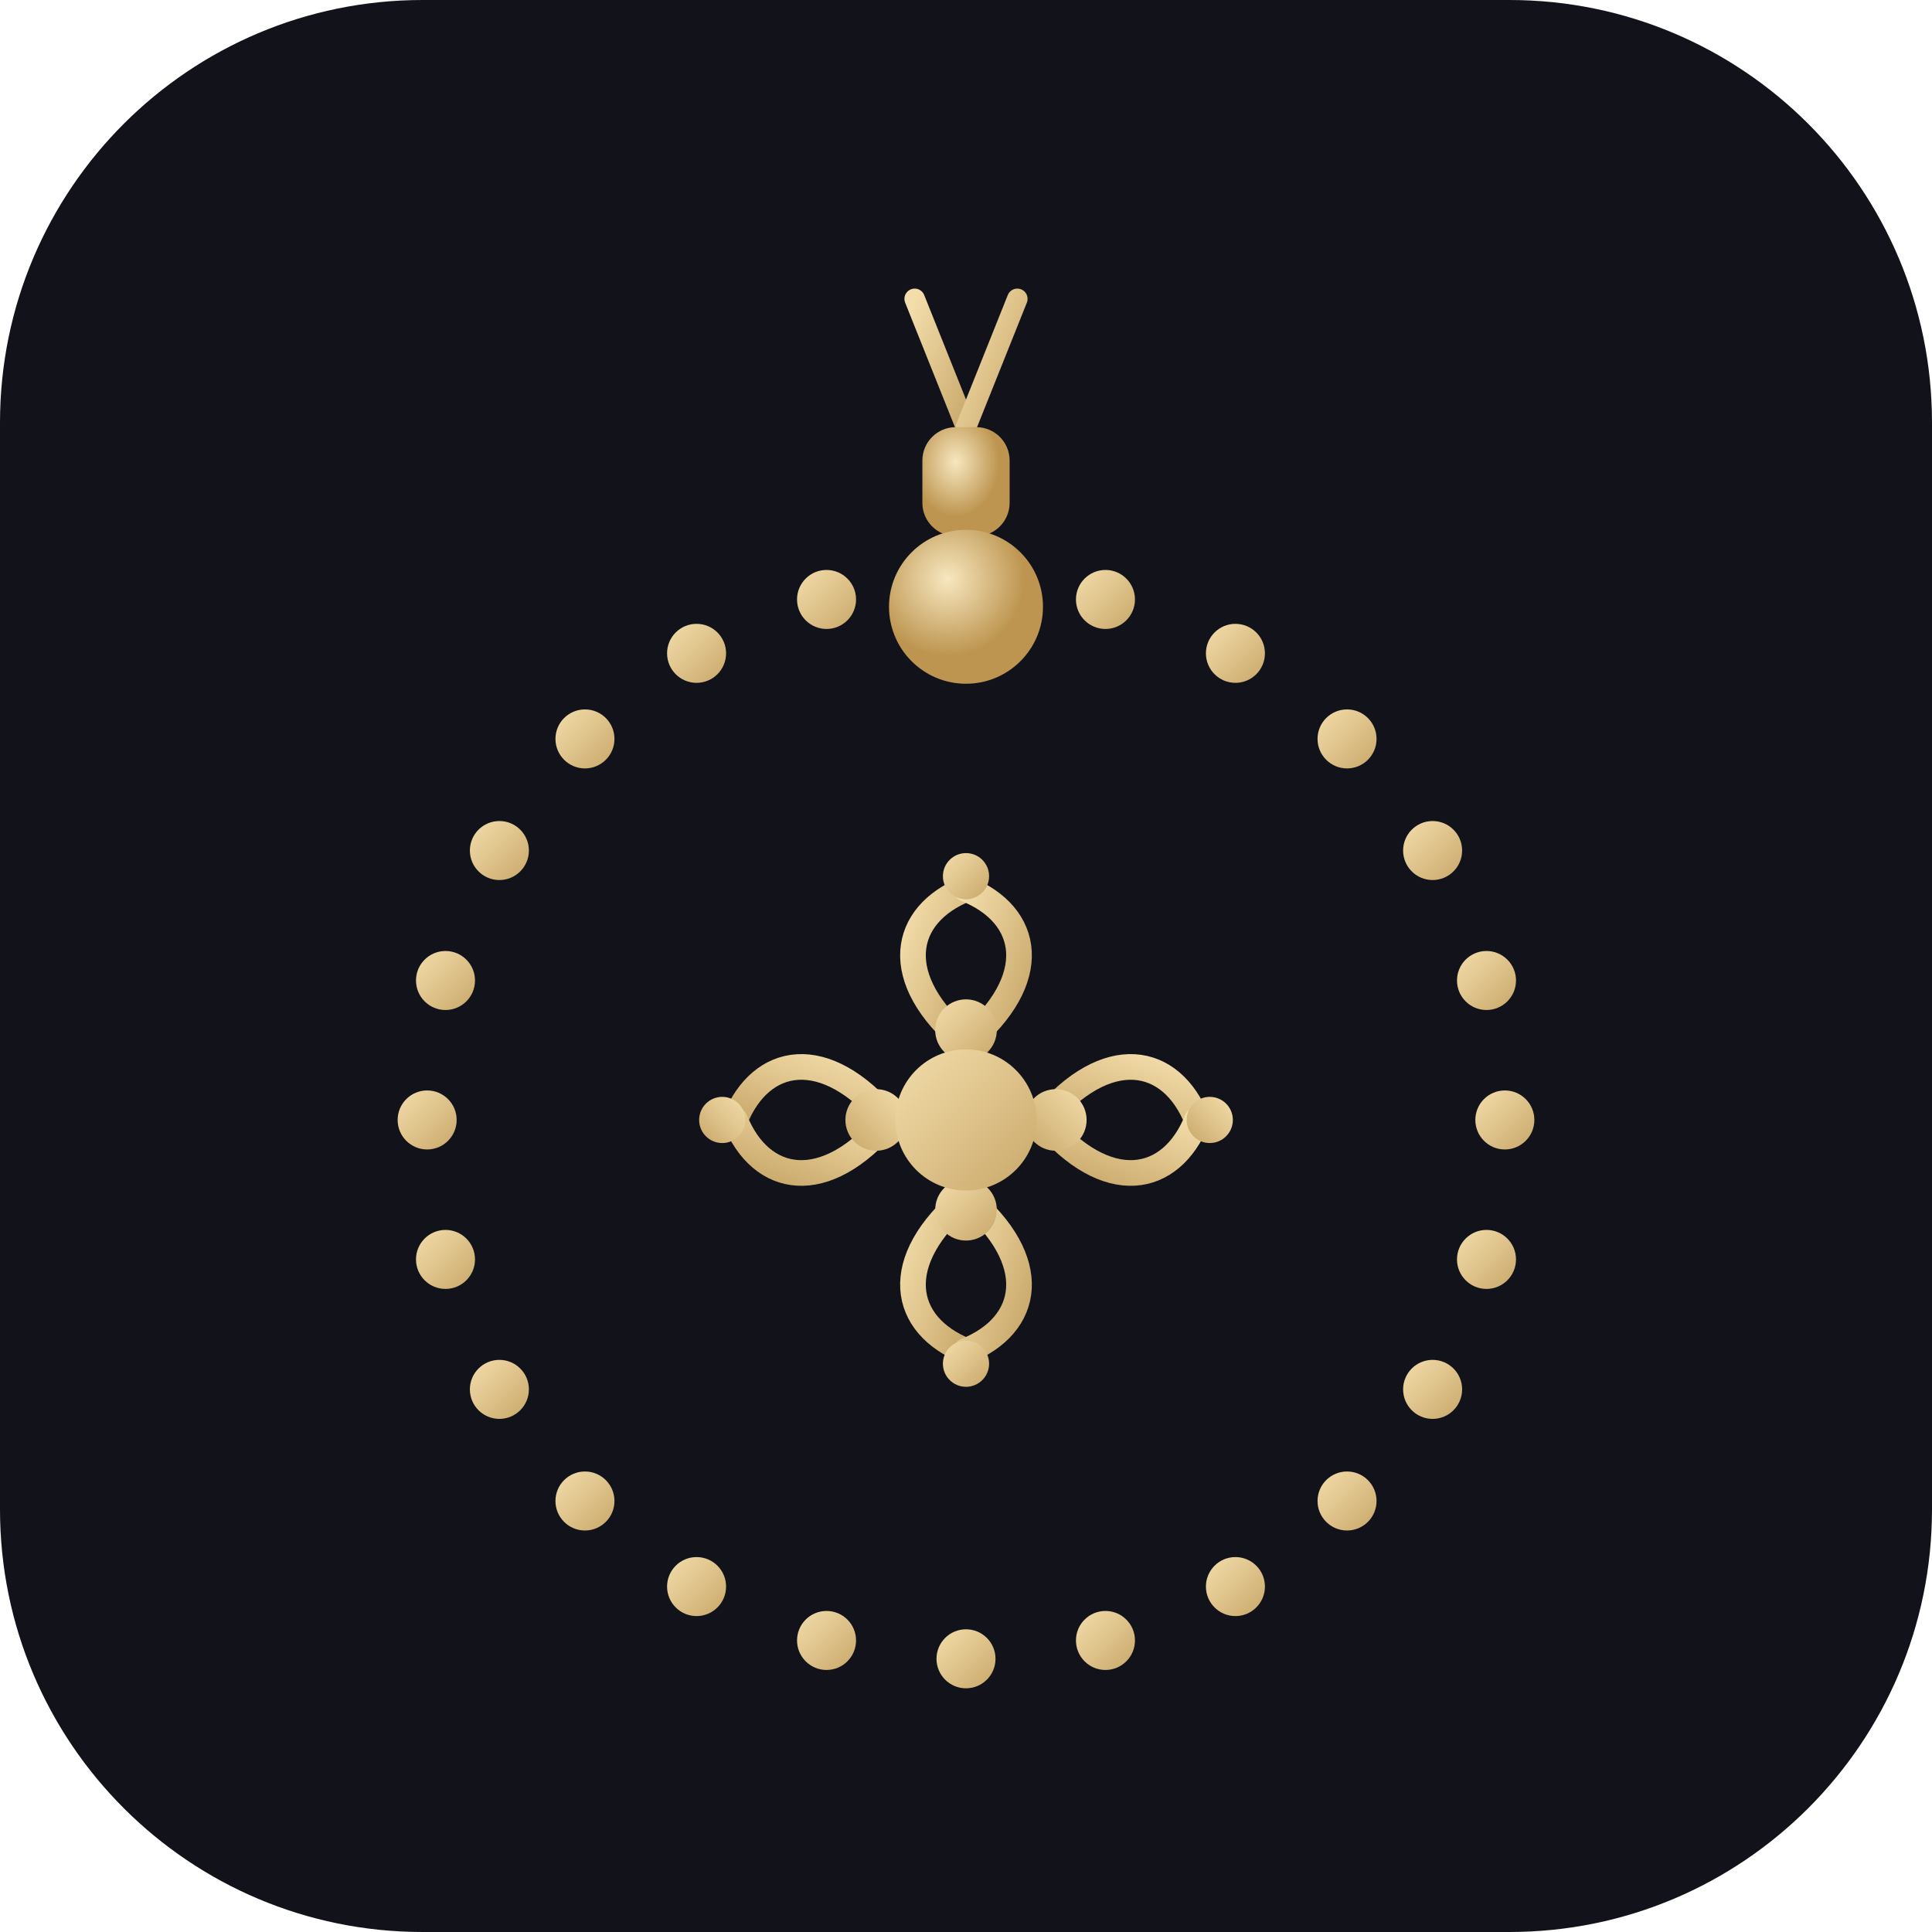
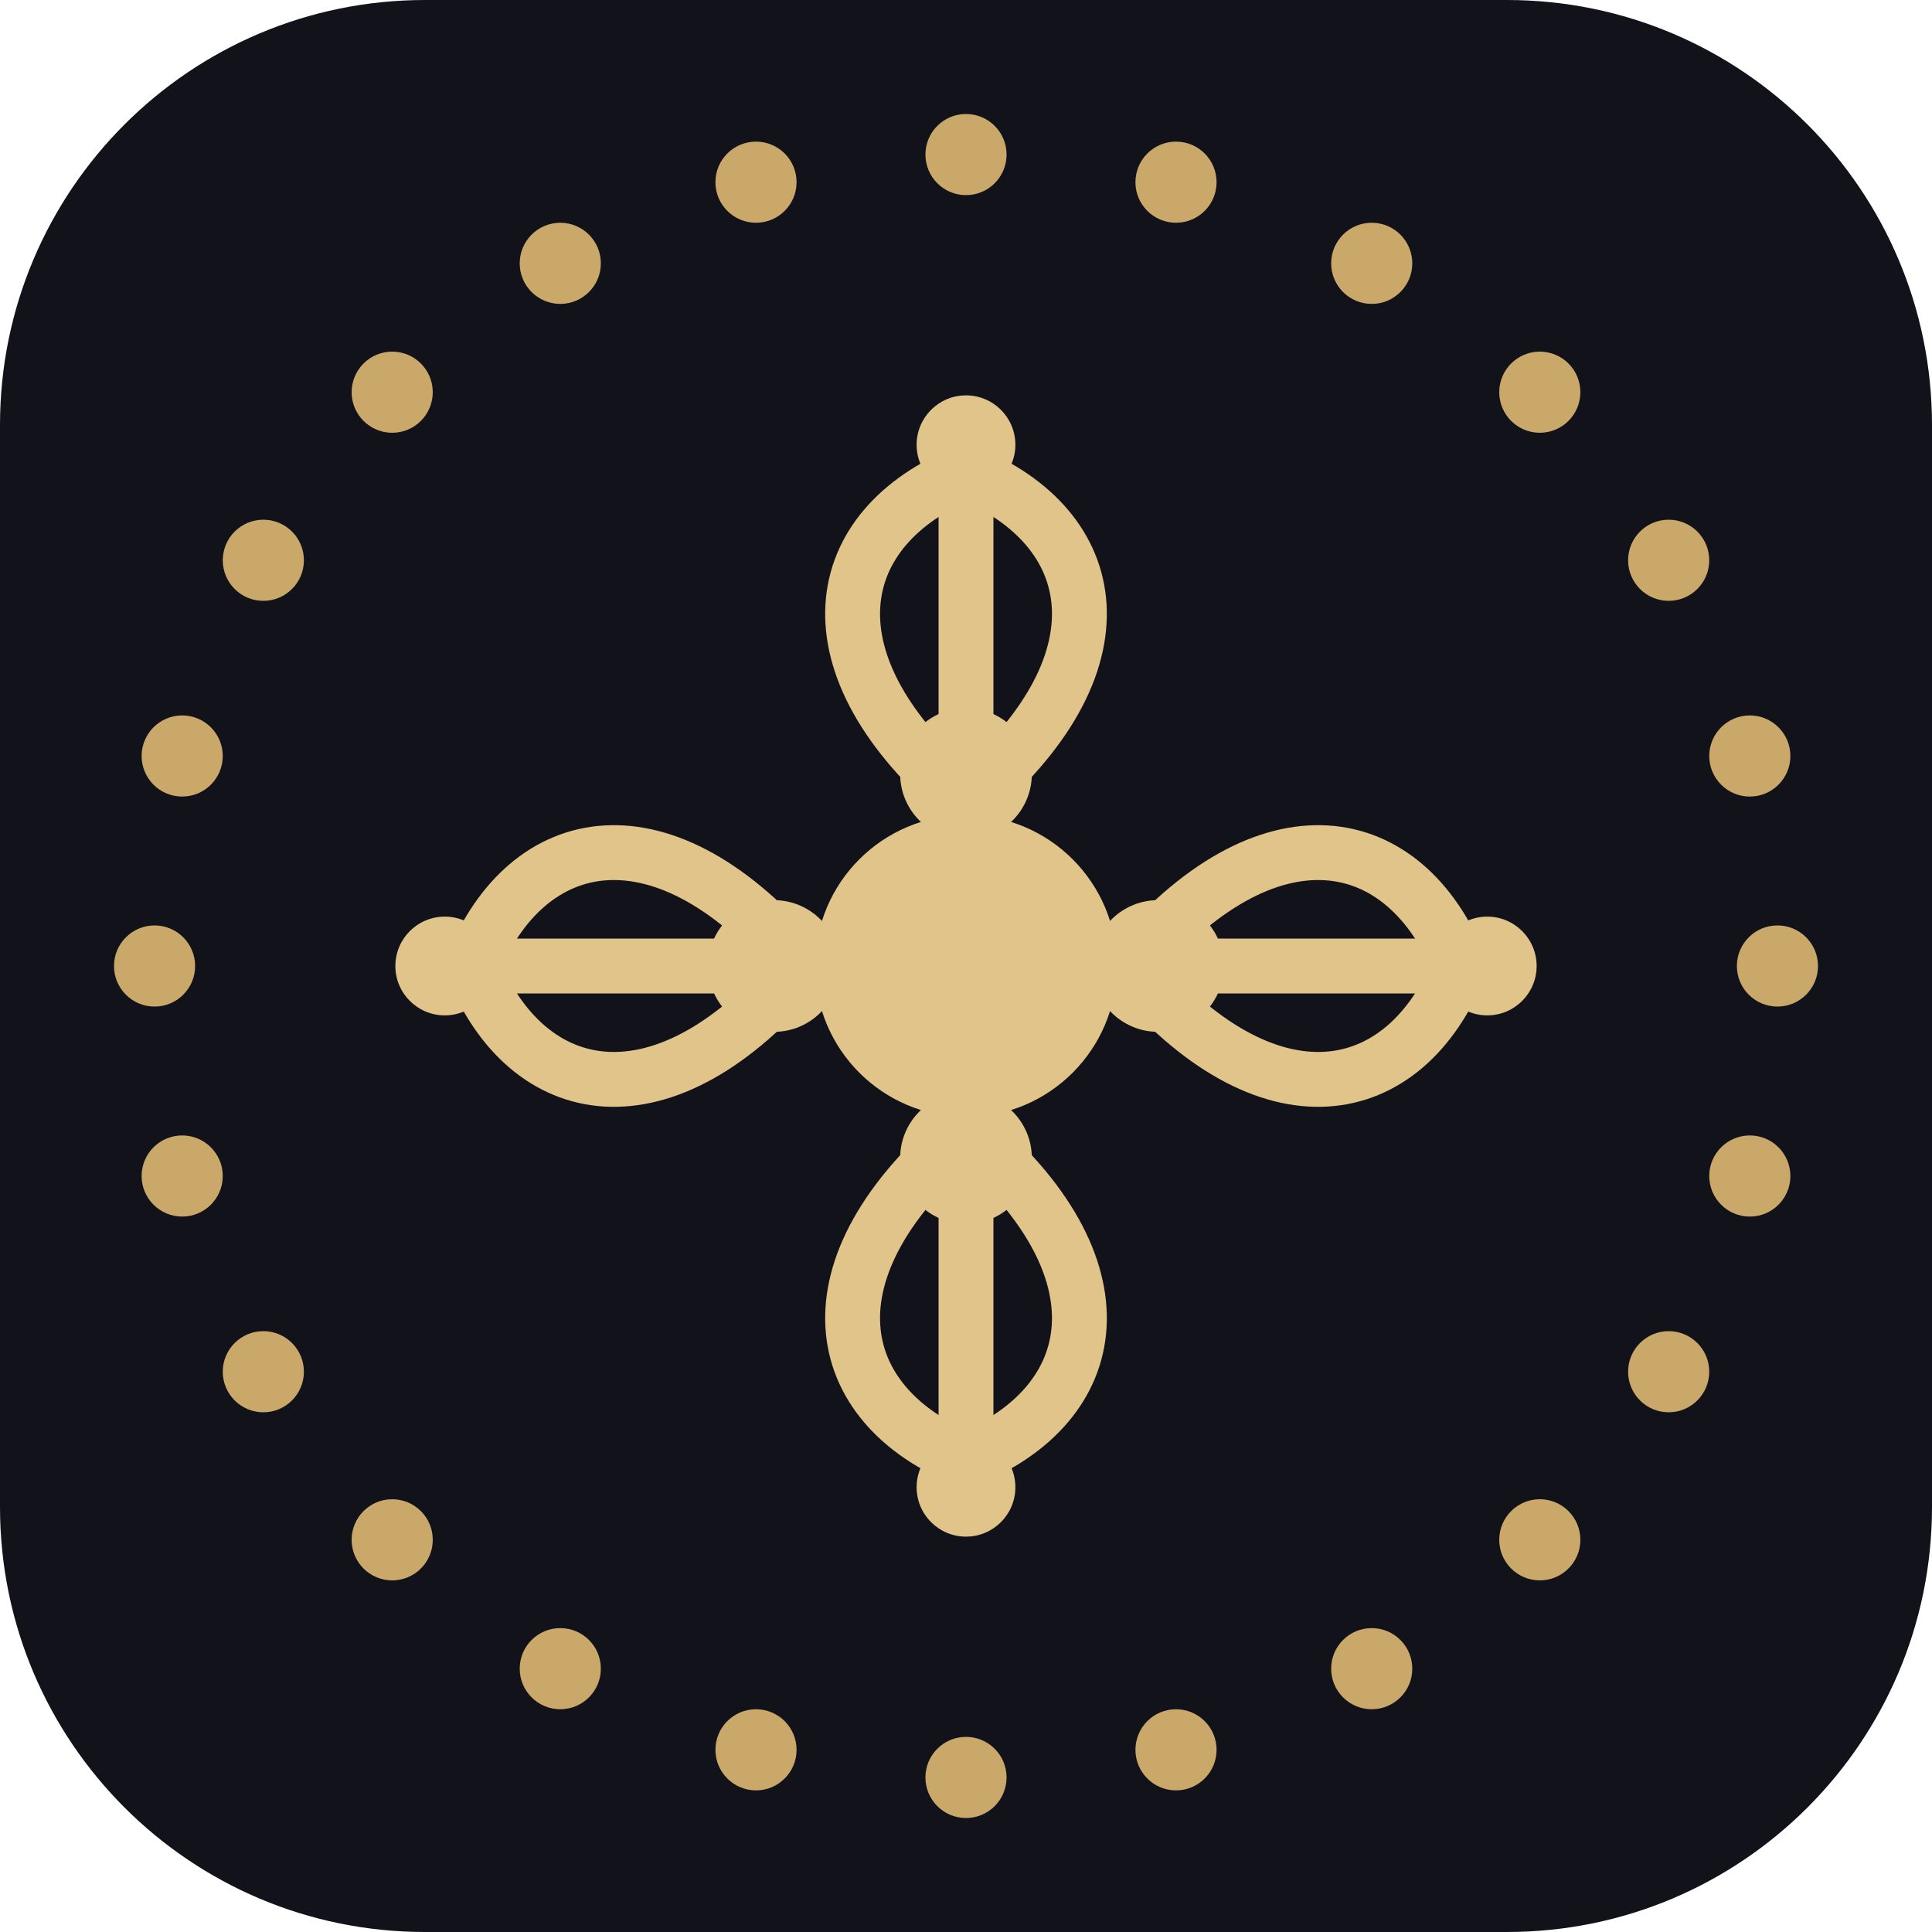
- <svg xmlns="http://www.w3.org/2000/svg" viewBox="0 0 512 512">
-   <defs>
-     <linearGradient id="obg" x1="0" y1="0" x2="1" y2="1">
-       <stop offset="0" stop-color="#f3ddab" />
-       <stop offset="1" stop-color="#c9a86a" />
-     </linearGradient>
-     <radialGradient id="obguru" cx="38%" cy="32%">
-       <stop offset="0" stop-color="#f7e7bf" />
-       <stop offset="1" stop-color="#bd9550" />
-     </radialGradient>
-   </defs>
-   <rect width="512" height="512" rx="112" fill="#12121a" />
-   <g transform="translate(86,120) scale(3.4)">
-     <g fill="url(#obg)">
-       <circle cx="60.87" cy="11.43" r="2.3" />
-       <circle cx="71.0" cy="15.63" r="2.3" />
-       <circle cx="79.70" cy="22.30" r="2.3" />
-       <circle cx="86.37" cy="31.0" r="2.3" />
-       <circle cx="90.57" cy="41.13" r="2.3" />
-       <circle cx="92" cy="52" r="2.3" />
-       <circle cx="90.57" cy="62.87" r="2.3" />
-       <circle cx="86.37" cy="73.0" r="2.3" />
-       <circle cx="79.70" cy="81.70" r="2.3" />
-       <circle cx="71.0" cy="88.37" r="2.3" />
-       <circle cx="60.87" cy="92.57" r="2.3" />
-       <circle cx="50" cy="94" r="2.3" />
-       <circle cx="39.13" cy="92.57" r="2.3" />
-       <circle cx="29.0" cy="88.37" r="2.3" />
-       <circle cx="20.30" cy="81.70" r="2.3" />
-       <circle cx="13.63" cy="73.0" r="2.3" />
-       <circle cx="9.43" cy="62.87" r="2.3" />
-       <circle cx="8" cy="52" r="2.3" />
-       <circle cx="9.43" cy="41.13" r="2.3" />
-       <circle cx="13.63" cy="31.0" r="2.3" />
-       <circle cx="20.30" cy="22.30" r="2.3" />
-       <circle cx="29.0" cy="15.63" r="2.3" />
-       <circle cx="39.13" cy="11.43" r="2.3" />
-     </g>
-     <g stroke="url(#obg)" stroke-width="1.6" stroke-linecap="round">
-       <path d="M50,-2 L46,-12" />
-       <path d="M50,-2 L50,-13" />
-       <path d="M50,-2 L54,-12" />
-     </g>
-     <rect x="46.6" y="-2" width="6.8" height="8.5" rx="2.6" fill="url(#obguru)" />
-     <circle cx="50" cy="12" r="6" fill="url(#obguru)" />
-     <g stroke="url(#obg)" stroke-width="2" stroke-linecap="round" stroke-linejoin="round" fill="none">
+ <svg xmlns="http://www.w3.org/2000/svg" viewBox="0 0 100 100" width="512" height="512">
+   <rect width="100" height="100" rx="22" fill="#12121a" />
+   <g fill="#c9a86a">
+     <circle cx="50" cy="8" r="2.1" />
+     <circle cx="60.87" cy="9.43" r="2.1" />
+     <circle cx="71.0" cy="13.63" r="2.1" />
+     <circle cx="79.70" cy="20.30" r="2.1" />
+     <circle cx="86.37" cy="29.0" r="2.1" />
+     <circle cx="90.57" cy="39.13" r="2.1" />
+     <circle cx="92" cy="50" r="2.1" />
+     <circle cx="90.57" cy="60.87" r="2.1" />
+     <circle cx="86.37" cy="71.0" r="2.1" />
+     <circle cx="79.70" cy="79.70" r="2.1" />
+     <circle cx="71.0" cy="86.37" r="2.1" />
+     <circle cx="60.87" cy="90.57" r="2.1" />
+     <circle cx="50" cy="92" r="2.1" />
+     <circle cx="39.13" cy="90.57" r="2.1" />
+     <circle cx="29.0" cy="86.37" r="2.1" />
+     <circle cx="20.30" cy="79.70" r="2.1" />
+     <circle cx="13.63" cy="71.0" r="2.1" />
+     <circle cx="9.43" cy="60.87" r="2.1" />
+     <circle cx="8" cy="50" r="2.1" />
+     <circle cx="9.43" cy="39.13" r="2.1" />
+     <circle cx="13.63" cy="29.0" r="2.1" />
+     <circle cx="20.30" cy="20.30" r="2.1" />
+     <circle cx="29.0" cy="13.63" r="2.1" />
+     <circle cx="39.13" cy="9.43" r="2.1" />
+   </g>
+   <g transform="translate(50 50) scale(1.42) translate(-50 -52)">
+     <g stroke="#e0c48a" stroke-width="2" stroke-linecap="round" stroke-linejoin="round" fill="none">
      <path d="M50,45 L50,34" />
      <path d="M50,46 C44,41 45,36 50,34" />
      <path d="M50,46 C56,41 55,36 50,34" />
      <path d="M50,59 L50,70" />
      <path d="M50,58 C44,63 45,68 50,70" />
      <path d="M50,58 C56,63 55,68 50,70" />
    </g>
-     <circle cx="50" cy="33" r="1.8" fill="url(#obg)" />
-     <circle cx="50" cy="71" r="1.8" fill="url(#obg)" />
-     <circle cx="50" cy="45" r="2.4" fill="url(#obg)" />
-     <circle cx="50" cy="59" r="2.4" fill="url(#obg)" />
+     <g fill="#e0c48a">
+       <circle cx="50" cy="33" r="1.8" />
+       <circle cx="50" cy="71" r="1.8" />
+       <circle cx="50" cy="45" r="2.4" />
+       <circle cx="50" cy="59" r="2.4" />
+     </g>
    <g transform="rotate(90 50 52)">
-       <g stroke="url(#obg)" stroke-width="2" stroke-linecap="round" stroke-linejoin="round" fill="none">
+       <g stroke="#e0c48a" stroke-width="2" stroke-linecap="round" stroke-linejoin="round" fill="none">
        <path d="M50,45 L50,34" />
        <path d="M50,46 C44,41 45,36 50,34" />
        <path d="M50,46 C56,41 55,36 50,34" />
        <path d="M50,59 L50,70" />
        <path d="M50,58 C44,63 45,68 50,70" />
        <path d="M50,58 C56,63 55,68 50,70" />
      </g>
-       <circle cx="50" cy="33" r="1.8" fill="url(#obg)" />
-       <circle cx="50" cy="71" r="1.8" fill="url(#obg)" />
-       <circle cx="50" cy="45" r="2.4" fill="url(#obg)" />
-       <circle cx="50" cy="59" r="2.4" fill="url(#obg)" />
+       <g fill="#e0c48a">
+         <circle cx="50" cy="33" r="1.8" />
+         <circle cx="50" cy="71" r="1.8" />
+         <circle cx="50" cy="45" r="2.4" />
+         <circle cx="50" cy="59" r="2.4" />
+       </g>
    </g>
-     <circle cx="50" cy="52" r="5.5" fill="url(#obg)" />
+     <circle cx="50" cy="52" r="5.5" fill="#e0c48a" />
  </g>
</svg>
